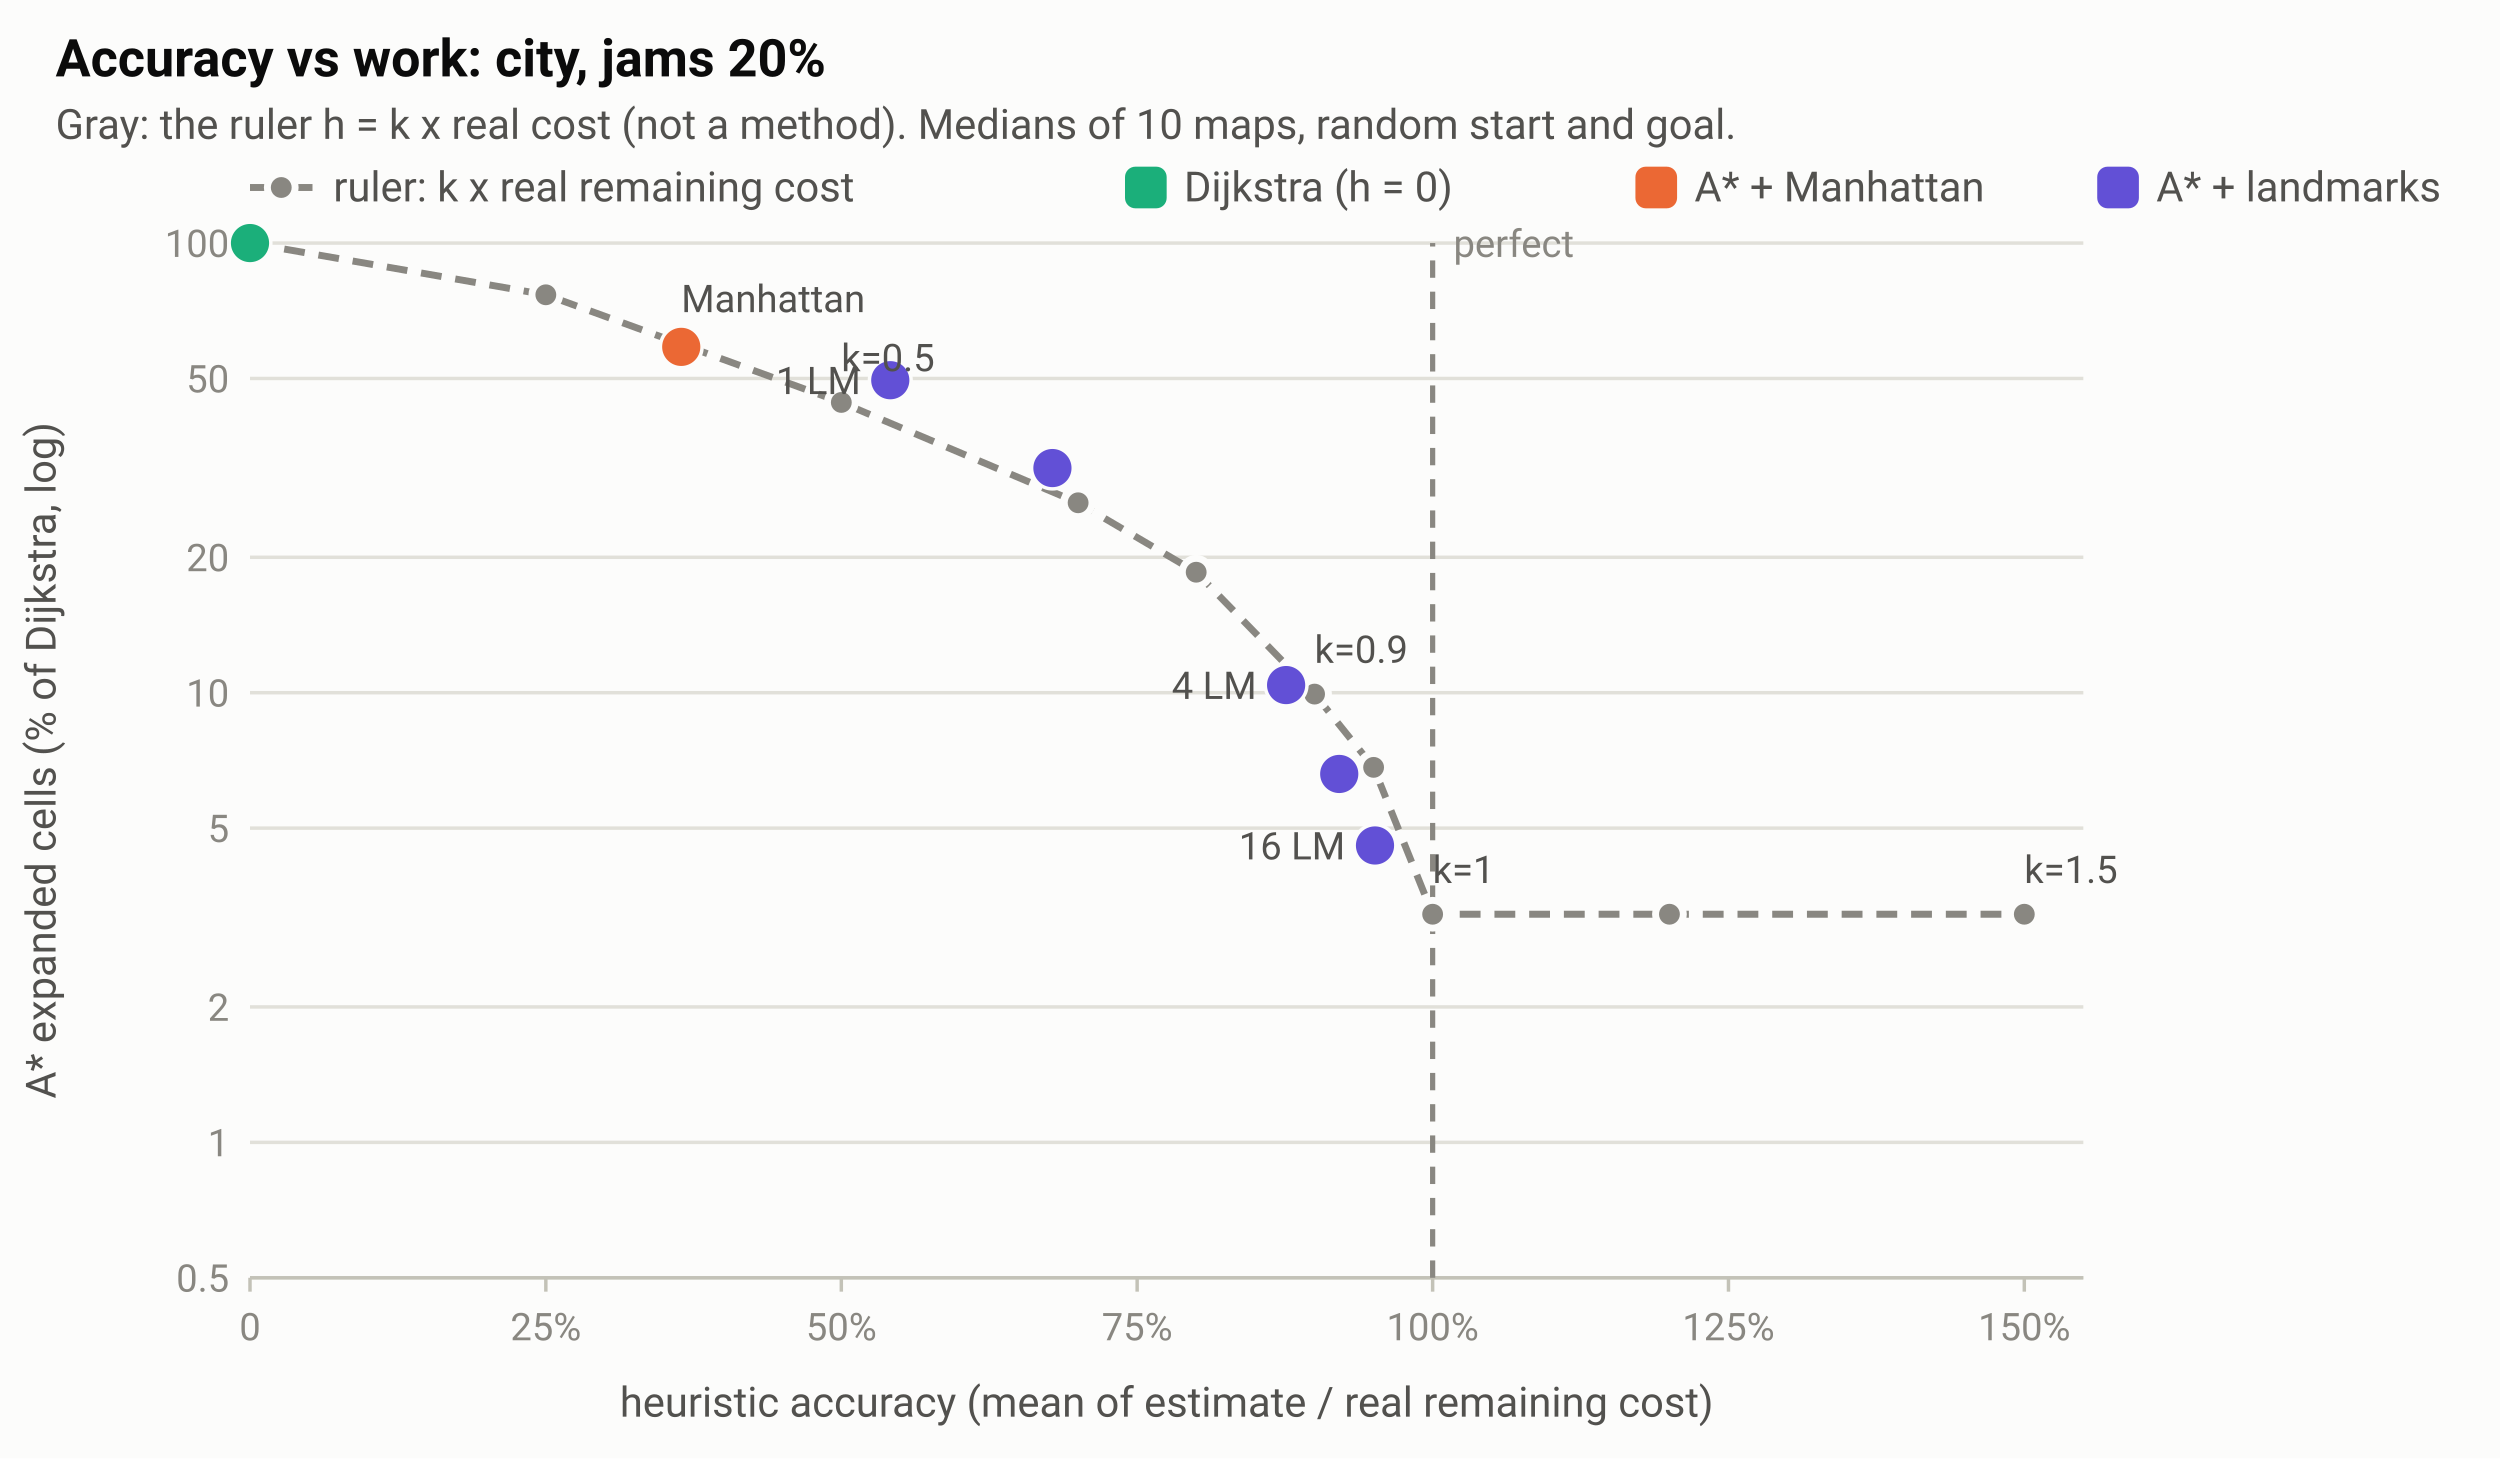
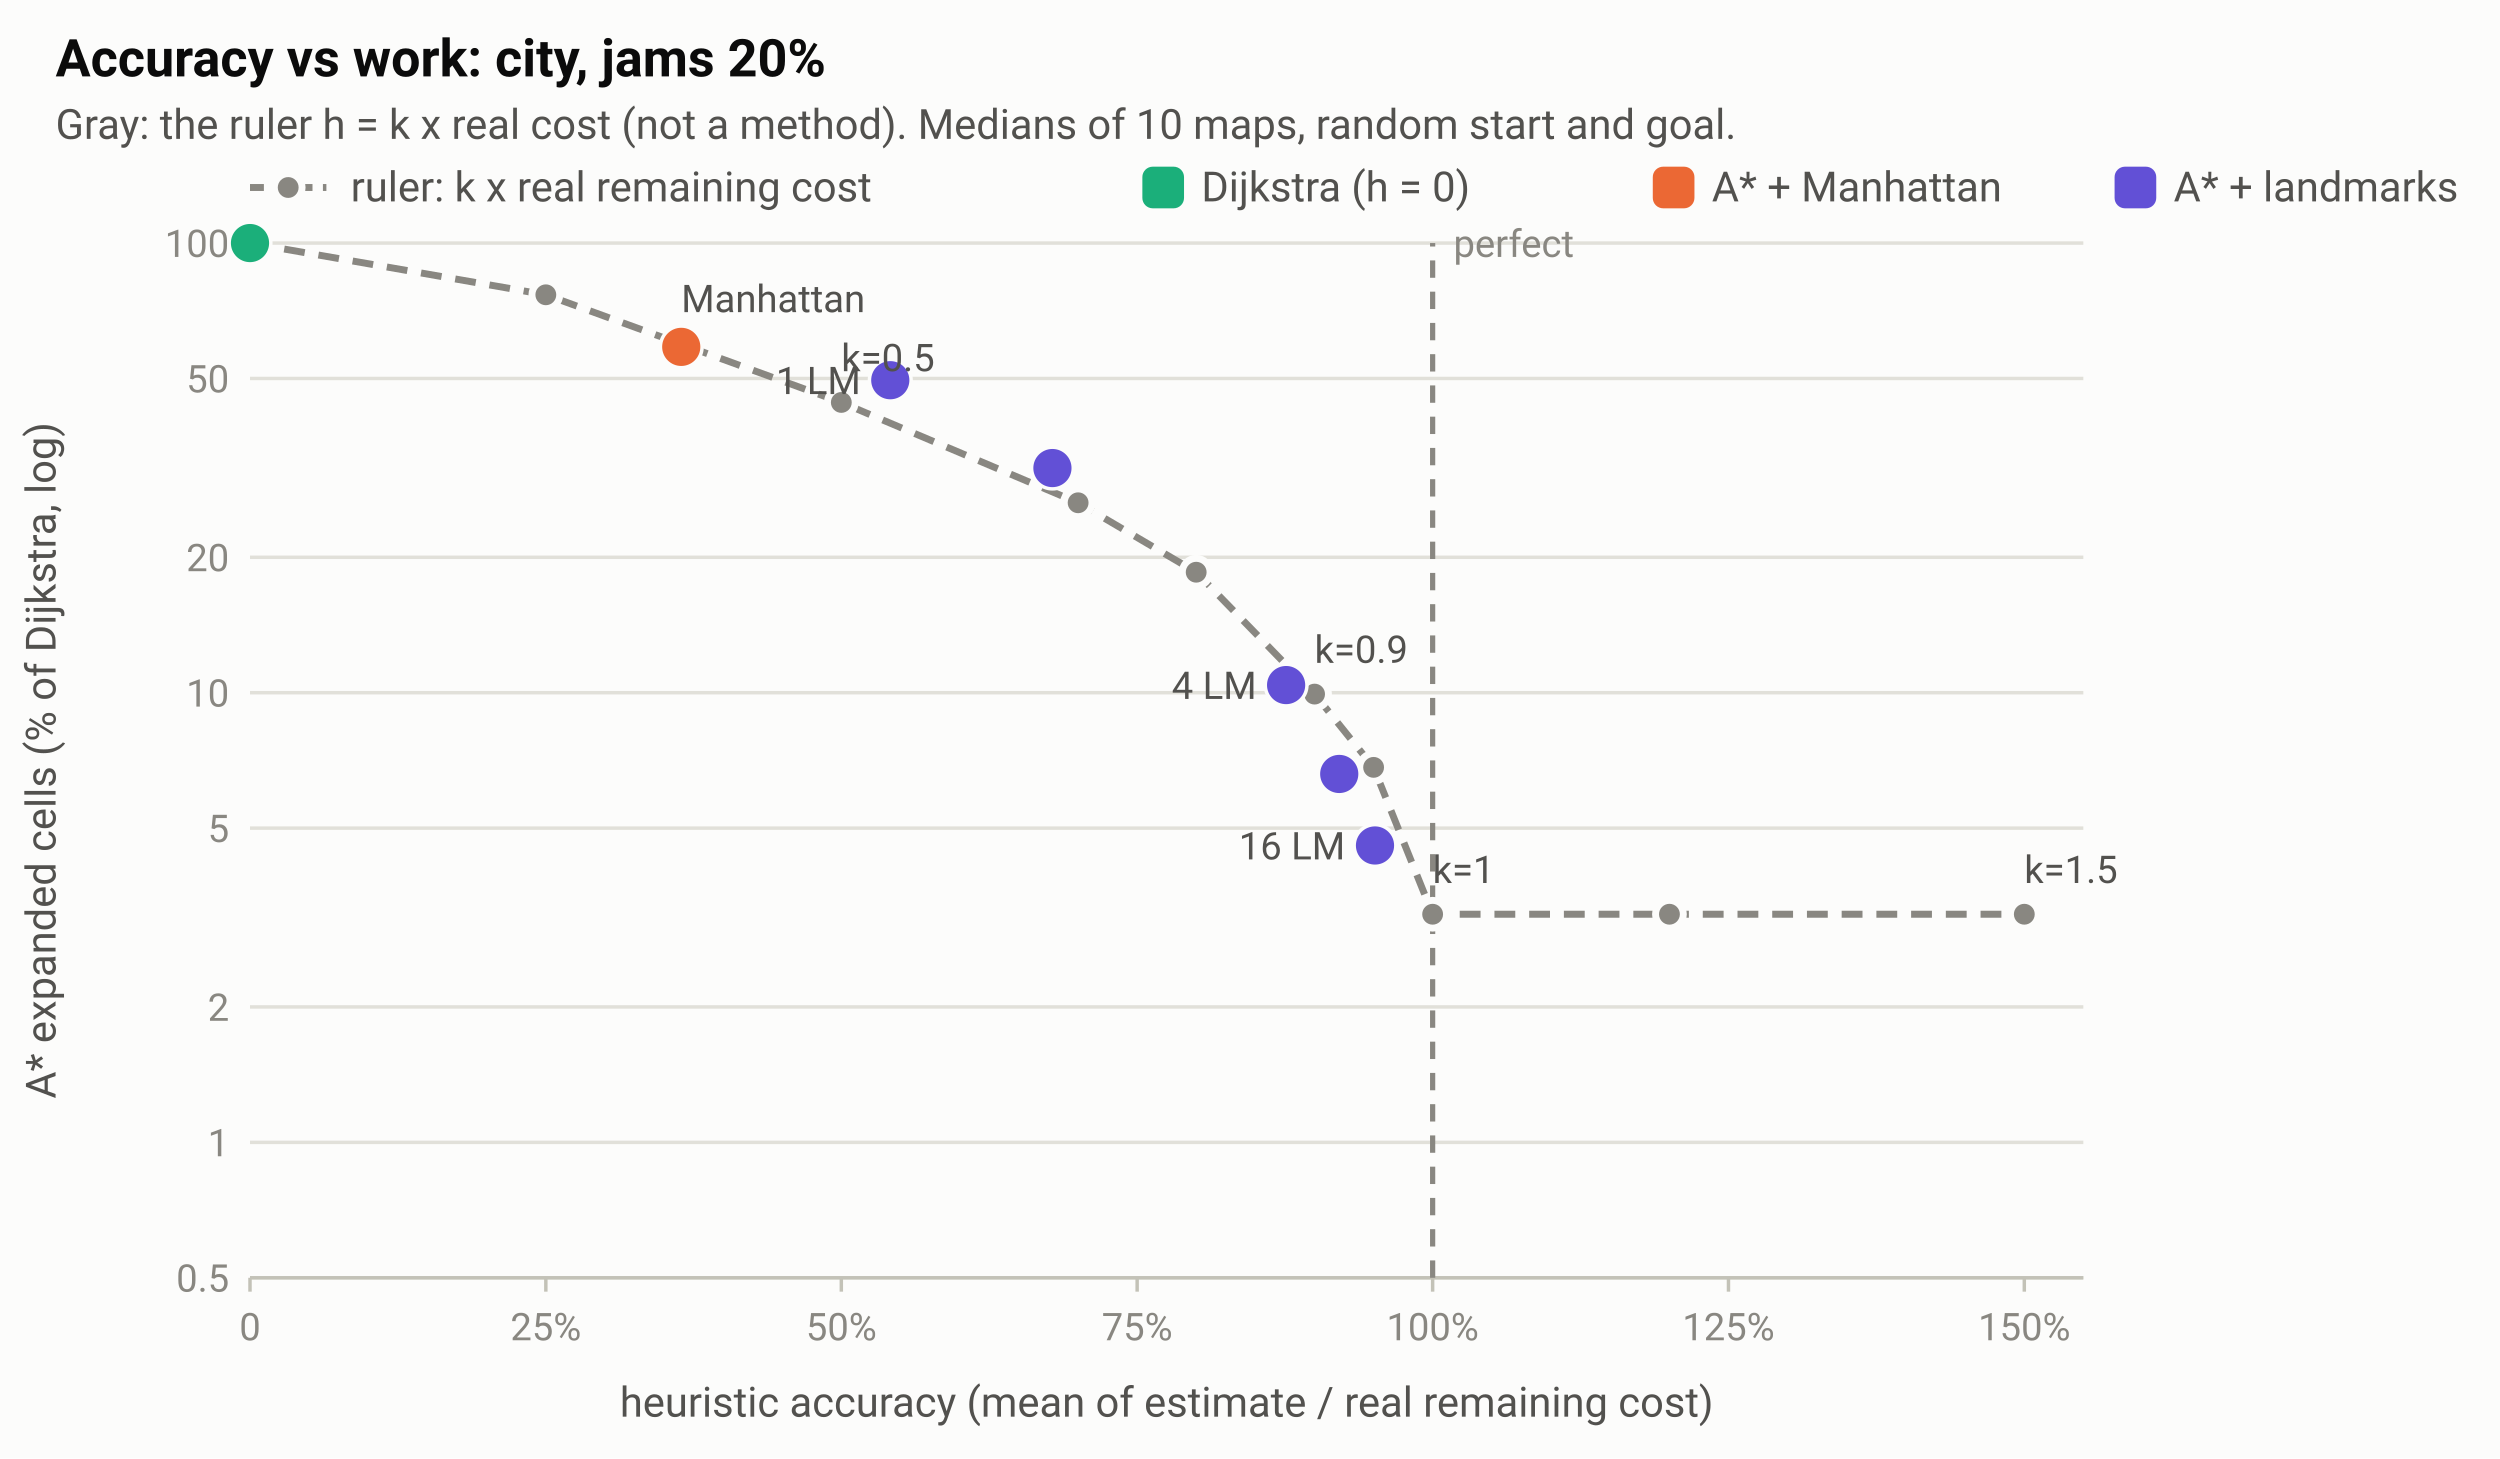
<svg xmlns="http://www.w3.org/2000/svg" width="720" height="420" viewBox="0 0 720 420" font-family="system-ui, -apple-system, 'Segoe UI', Roboto, Helvetica, Arial, sans-serif">
  <rect width="100%" height="100%" fill="#fcfcfb" />
  <text x="16.0" y="22.0" font-size="15" fill="#0b0b0b" text-anchor="start" font-weight="600">Accuracy vs work: city, jams 20%</text>
  <text x="16.0" y="40.0" font-size="12" fill="#52514e" text-anchor="start" font-weight="normal">Gray: the ruler h = k x real cost (not a method). Medians of 10 maps, random start and goal.</text>
  <line x1="72" y1="368.0" x2="600" y2="368.0" stroke="#e1e0d9" stroke-width="1" />
  <text x="66.0" y="372.0" font-size="11" fill="#898781" text-anchor="end" font-weight="normal">0.5</text>
  <line x1="72" y1="329.0" x2="600" y2="329.0" stroke="#e1e0d9" stroke-width="1" />
  <text x="66.0" y="333.0" font-size="11" fill="#898781" text-anchor="end" font-weight="normal">1</text>
  <line x1="72" y1="290.0" x2="600" y2="290.0" stroke="#e1e0d9" stroke-width="1" />
  <text x="66.0" y="294.0" font-size="11" fill="#898781" text-anchor="end" font-weight="normal">2</text>
  <line x1="72" y1="238.5" x2="600" y2="238.5" stroke="#e1e0d9" stroke-width="1" />
  <text x="66.0" y="242.5" font-size="11" fill="#898781" text-anchor="end" font-weight="normal">5</text>
  <line x1="72" y1="199.5" x2="600" y2="199.5" stroke="#e1e0d9" stroke-width="1" />
  <text x="66.0" y="203.5" font-size="11" fill="#898781" text-anchor="end" font-weight="normal">10</text>
  <line x1="72" y1="160.5" x2="600" y2="160.5" stroke="#e1e0d9" stroke-width="1" />
  <text x="66.0" y="164.5" font-size="11" fill="#898781" text-anchor="end" font-weight="normal">20</text>
  <line x1="72" y1="109.0" x2="600" y2="109.0" stroke="#e1e0d9" stroke-width="1" />
  <text x="66.0" y="113.0" font-size="11" fill="#898781" text-anchor="end" font-weight="normal">50</text>
  <line x1="72" y1="70.0" x2="600" y2="70.0" stroke="#e1e0d9" stroke-width="1" />
  <text x="66.0" y="74.0" font-size="11" fill="#898781" text-anchor="end" font-weight="normal">100</text>
  <text x="16.0" y="219.0" font-size="12" fill="#52514e" text-anchor="middle" font-weight="normal" transform="rotate(-90 16.0 219.0)">A* expanded cells (% of Dijkstra, log)</text>
  <line x1="72.0" y1="368" x2="72.0" y2="372" stroke="#c3c2b7" />
  <text x="72.0" y="386.0" font-size="11" fill="#898781" text-anchor="middle" font-weight="normal">0</text>
  <line x1="157.2" y1="368" x2="157.2" y2="372" stroke="#c3c2b7" />
  <text x="157.2" y="386.0" font-size="11" fill="#898781" text-anchor="middle" font-weight="normal">25%</text>
  <line x1="242.3" y1="368" x2="242.3" y2="372" stroke="#c3c2b7" />
  <text x="242.3" y="386.0" font-size="11" fill="#898781" text-anchor="middle" font-weight="normal">50%</text>
  <line x1="327.5" y1="368" x2="327.5" y2="372" stroke="#c3c2b7" />
  <text x="327.5" y="386.0" font-size="11" fill="#898781" text-anchor="middle" font-weight="normal">75%</text>
  <line x1="412.6" y1="368" x2="412.6" y2="372" stroke="#c3c2b7" />
  <text x="412.6" y="386.0" font-size="11" fill="#898781" text-anchor="middle" font-weight="normal">100%</text>
  <line x1="497.8" y1="368" x2="497.8" y2="372" stroke="#c3c2b7" />
  <text x="497.8" y="386.0" font-size="11" fill="#898781" text-anchor="middle" font-weight="normal">125%</text>
  <line x1="583.0" y1="368" x2="583.0" y2="372" stroke="#c3c2b7" />
  <text x="583.0" y="386.0" font-size="11" fill="#898781" text-anchor="middle" font-weight="normal">150%</text>
  <line x1="72" y1="368" x2="600" y2="368" stroke="#c3c2b7" stroke-width="1" />
  <text x="336.0" y="408.0" font-size="12" fill="#52514e" text-anchor="middle" font-weight="normal">heuristic accuracy (mean of estimate / real remaining cost)</text>
  <polyline points="412.6,368.0 412.6,70.0" fill="none" stroke="#898781" stroke-width="1.5" stroke-dasharray="5 4" />
  <text x="418.6" y="74.0" font-size="11" fill="#898781" text-anchor="start" font-weight="normal">perfect</text>
  <polyline points="72.0,70.0 157.2,84.9 242.3,115.9 310.5,144.8 344.5,164.8 378.6,199.9 395.6,221.0 412.6,263.3 480.8,263.3 583.0,263.3" fill="none" stroke="#898781" stroke-width="2" stroke-dasharray="6 4" />
  <circle cx="72.0" cy="70.0" r="4" fill="#898781" stroke="#fcfcfb" stroke-width="2" />
  <circle cx="157.2" cy="84.9" r="4" fill="#898781" stroke="#fcfcfb" stroke-width="2" />
  <circle cx="242.3" cy="115.9" r="4" fill="#898781" stroke="#fcfcfb" stroke-width="2" />
  <circle cx="310.5" cy="144.8" r="4" fill="#898781" stroke="#fcfcfb" stroke-width="2" />
  <circle cx="344.5" cy="164.8" r="4" fill="#898781" stroke="#fcfcfb" stroke-width="2" />
  <circle cx="378.6" cy="199.9" r="4" fill="#898781" stroke="#fcfcfb" stroke-width="2" />
  <circle cx="395.6" cy="221.0" r="4" fill="#898781" stroke="#fcfcfb" stroke-width="2" />
  <circle cx="412.6" cy="263.3" r="4" fill="#898781" stroke="#fcfcfb" stroke-width="2" />
  <circle cx="480.8" cy="263.3" r="4" fill="#898781" stroke="#fcfcfb" stroke-width="2" />
  <circle cx="583.0" cy="263.3" r="4" fill="#898781" stroke="#fcfcfb" stroke-width="2" />
  <circle cx="72.0" cy="70.0" r="6" fill="#1baf7a" fill-opacity="1" stroke="#fcfcfb" stroke-width="1" />
  <circle cx="196.2" cy="99.9" r="6" fill="#eb6834" fill-opacity="1" stroke="#fcfcfb" stroke-width="1" />
  <circle cx="256.4" cy="109.5" r="6" fill="#6250d6" fill-opacity="1" stroke="#fcfcfb" stroke-width="1" />
  <circle cx="303.1" cy="134.8" r="6" fill="#6250d6" fill-opacity="1" stroke="#fcfcfb" stroke-width="1" />
  <circle cx="370.4" cy="197.3" r="6" fill="#6250d6" fill-opacity="1" stroke="#fcfcfb" stroke-width="1" />
  <circle cx="385.7" cy="222.9" r="6" fill="#6250d6" fill-opacity="1" stroke="#fcfcfb" stroke-width="1" />
  <circle cx="396.0" cy="243.5" r="6" fill="#6250d6" fill-opacity="1" stroke="#fcfcfb" stroke-width="1" />
  <text x="242.3" y="106.9" font-size="11" fill="#52514e" text-anchor="start" font-weight="normal">k=0.5</text>
  <text x="378.6" y="190.9" font-size="11" fill="#52514e" text-anchor="start" font-weight="normal">k=0.9</text>
  <text x="412.6" y="254.3" font-size="11" fill="#52514e" text-anchor="start" font-weight="normal">k=1</text>
  <text x="583.0" y="254.3" font-size="11" fill="#52514e" text-anchor="start" font-weight="normal">k=1.5</text>
  <text x="196.2" y="89.9" font-size="11" fill="#52514e" text-anchor="start" font-weight="normal">Manhattan</text>
  <text x="247.9" y="113.5" font-size="11" fill="#52514e" text-anchor="end" font-weight="normal">1 LM</text>
  <text x="361.9" y="201.3" font-size="11" fill="#52514e" text-anchor="end" font-weight="normal">4 LM</text>
  <text x="387.4" y="247.5" font-size="11" fill="#52514e" text-anchor="end" font-weight="normal">16 LM</text>
-   <line x1="72" y1="54" x2="90" y2="54" stroke="#898781" stroke-width="2" />
-   <circle cx="81" cy="54" r="4" fill="#898781" stroke="#fcfcfb" stroke-width="2" />
-   <text x="96.0" y="58.0" font-size="12" fill="#52514e" text-anchor="start" font-weight="normal">ruler: k x real remaining cost</text>
-   <rect x="324" y="48" width="12" height="12" rx="3" fill="#1baf7a" />
-   <text x="341.0" y="58.0" font-size="12" fill="#52514e" text-anchor="start" font-weight="normal">Dijkstra (h = 0)</text>
-   <rect x="471" y="48" width="12" height="12" rx="3" fill="#eb6834" />
-   <text x="488.0" y="58.0" font-size="12" fill="#52514e" text-anchor="start" font-weight="normal">A* + Manhattan</text>
-   <rect x="604" y="48" width="12" height="12" rx="3" fill="#6250d6" />
-   <text x="621.0" y="58.0" font-size="12" fill="#52514e" text-anchor="start" font-weight="normal">A* + landmarks</text>
+   <line x1="72" y1="54" x2="94" y2="54" stroke="#898781" stroke-width="2" stroke-dasharray="4 3" />
+   <circle cx="83" cy="54" r="4" fill="#898781" stroke="#fcfcfb" stroke-width="2" />
+   <text x="101.0" y="58.0" font-size="12" fill="#52514e" text-anchor="start" font-weight="normal">ruler: k x real remaining cost</text>
+   <rect x="329" y="48" width="12" height="12" rx="3" fill="#1baf7a" />
+   <text x="346.0" y="58.0" font-size="12" fill="#52514e" text-anchor="start" font-weight="normal">Dijkstra (h = 0)</text>
+   <rect x="476" y="48" width="12" height="12" rx="3" fill="#eb6834" />
+   <text x="493.0" y="58.0" font-size="12" fill="#52514e" text-anchor="start" font-weight="normal">A* + Manhattan</text>
+   <rect x="609" y="48" width="12" height="12" rx="3" fill="#6250d6" />
+   <text x="626.0" y="58.0" font-size="12" fill="#52514e" text-anchor="start" font-weight="normal">A* + landmarks</text>
</svg>
